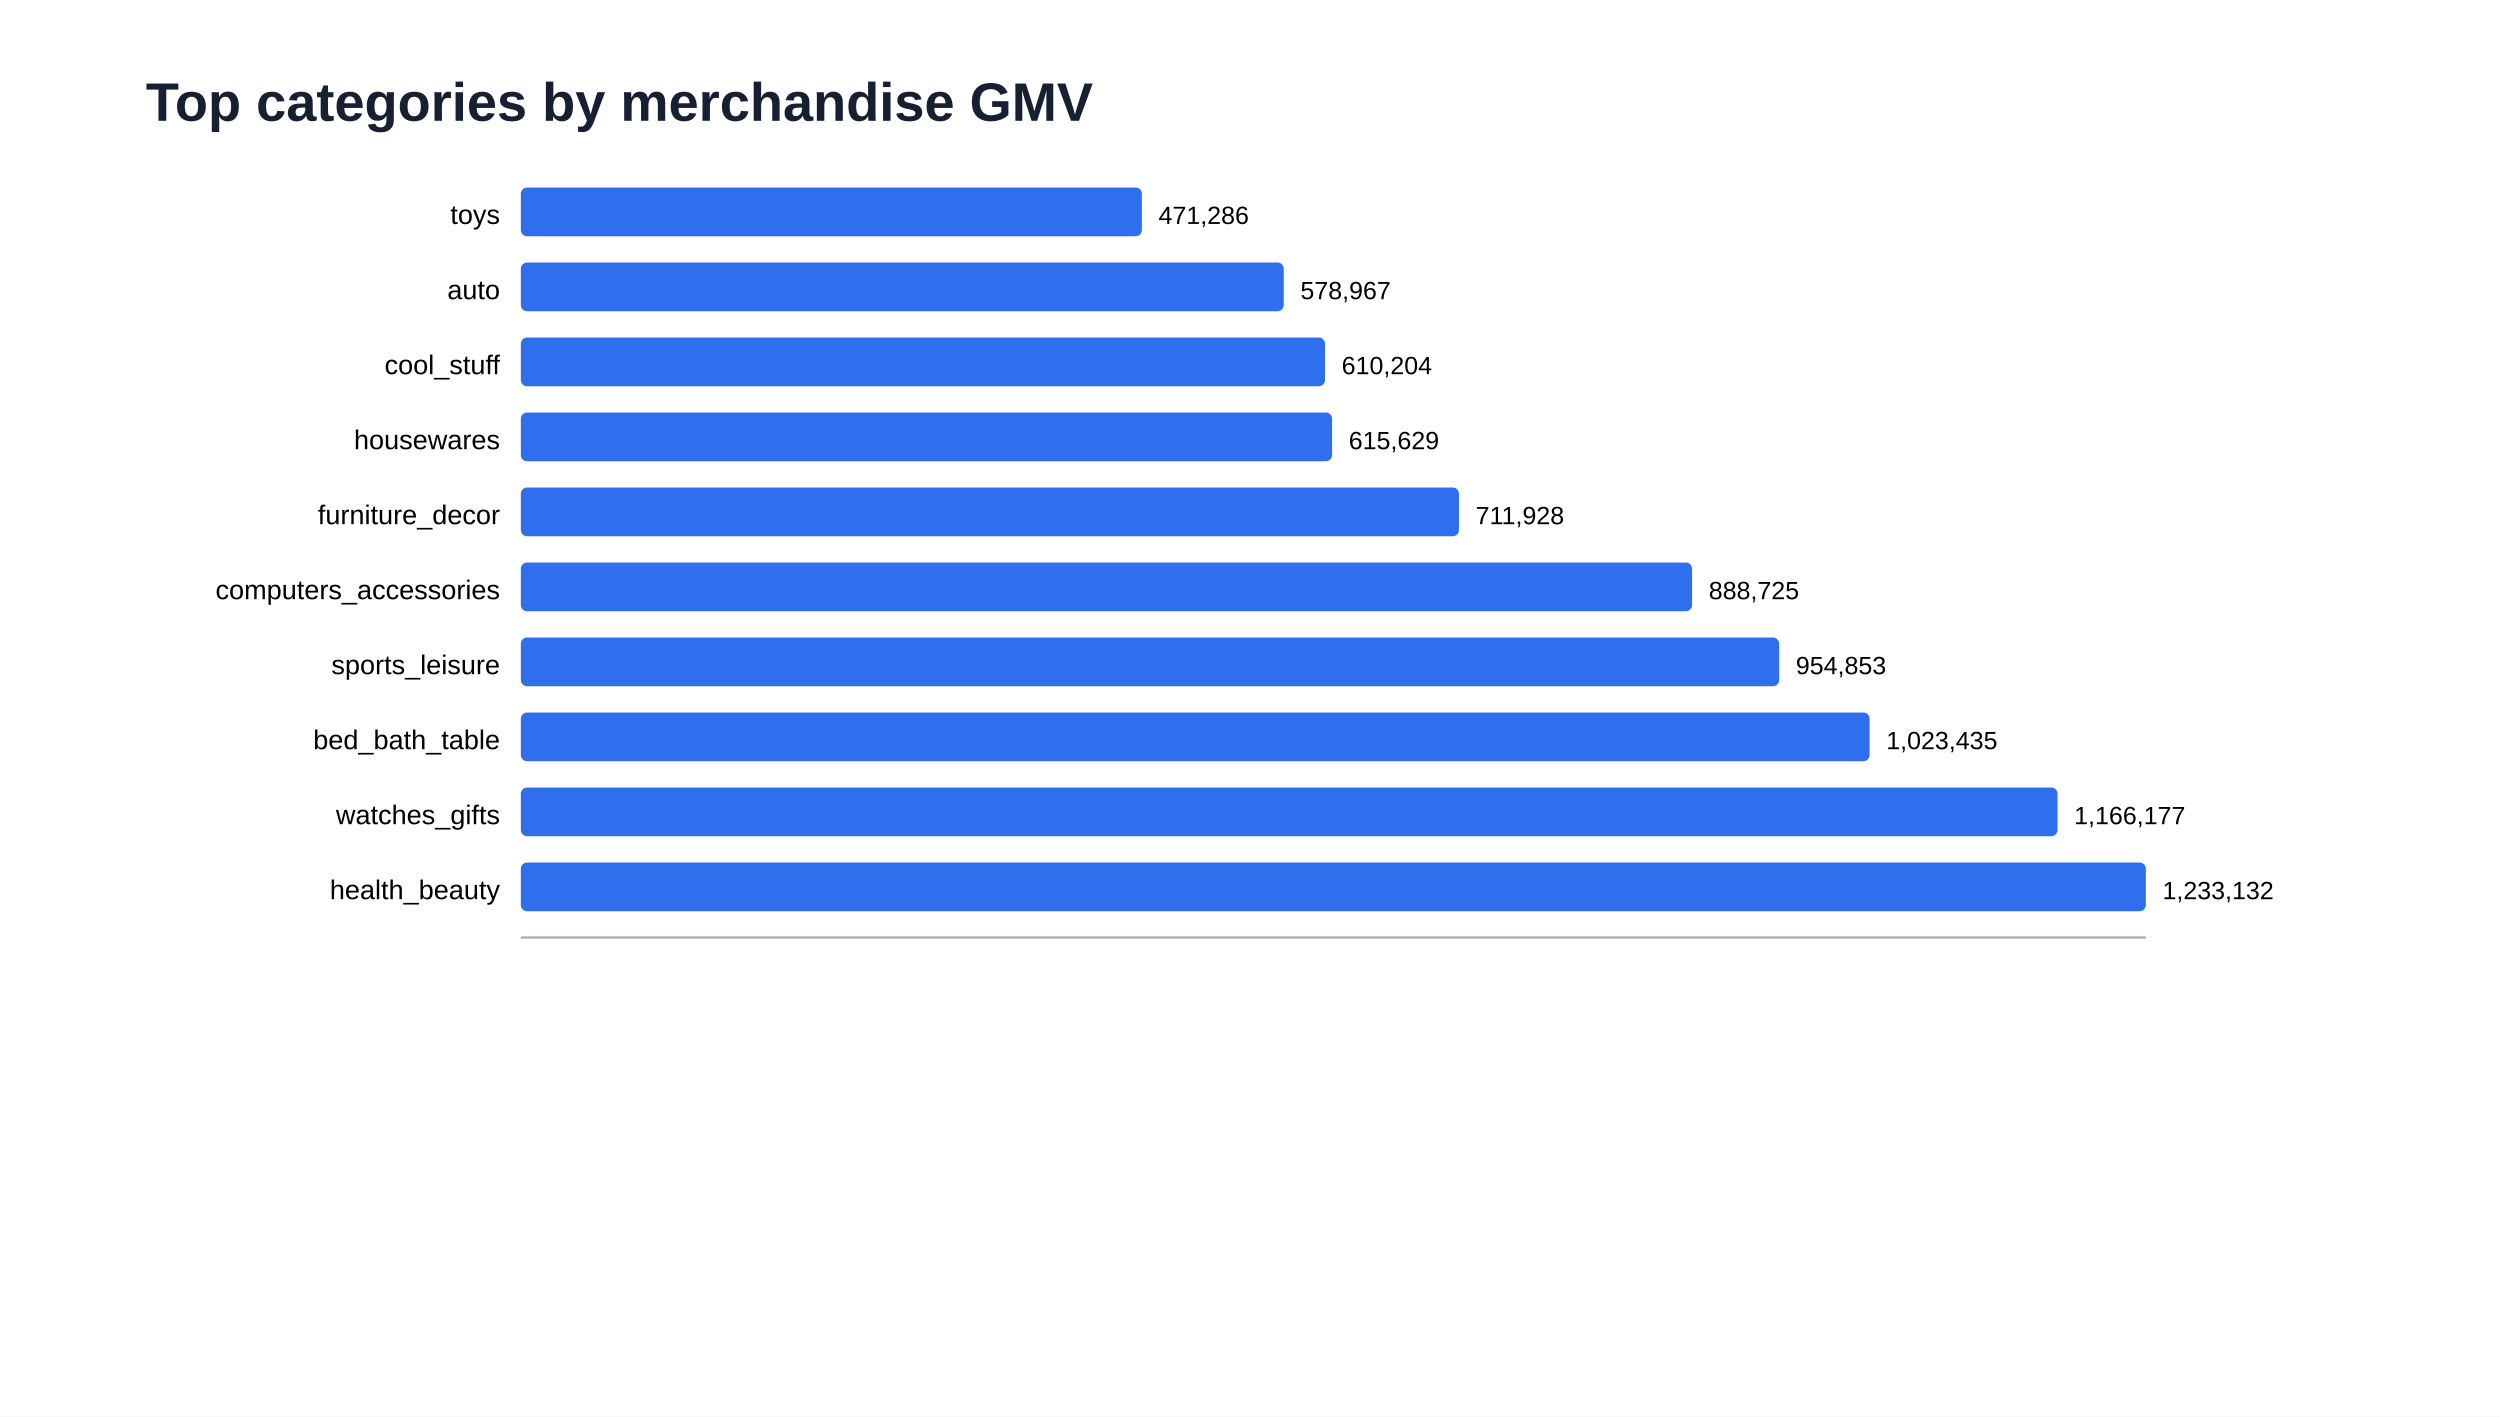
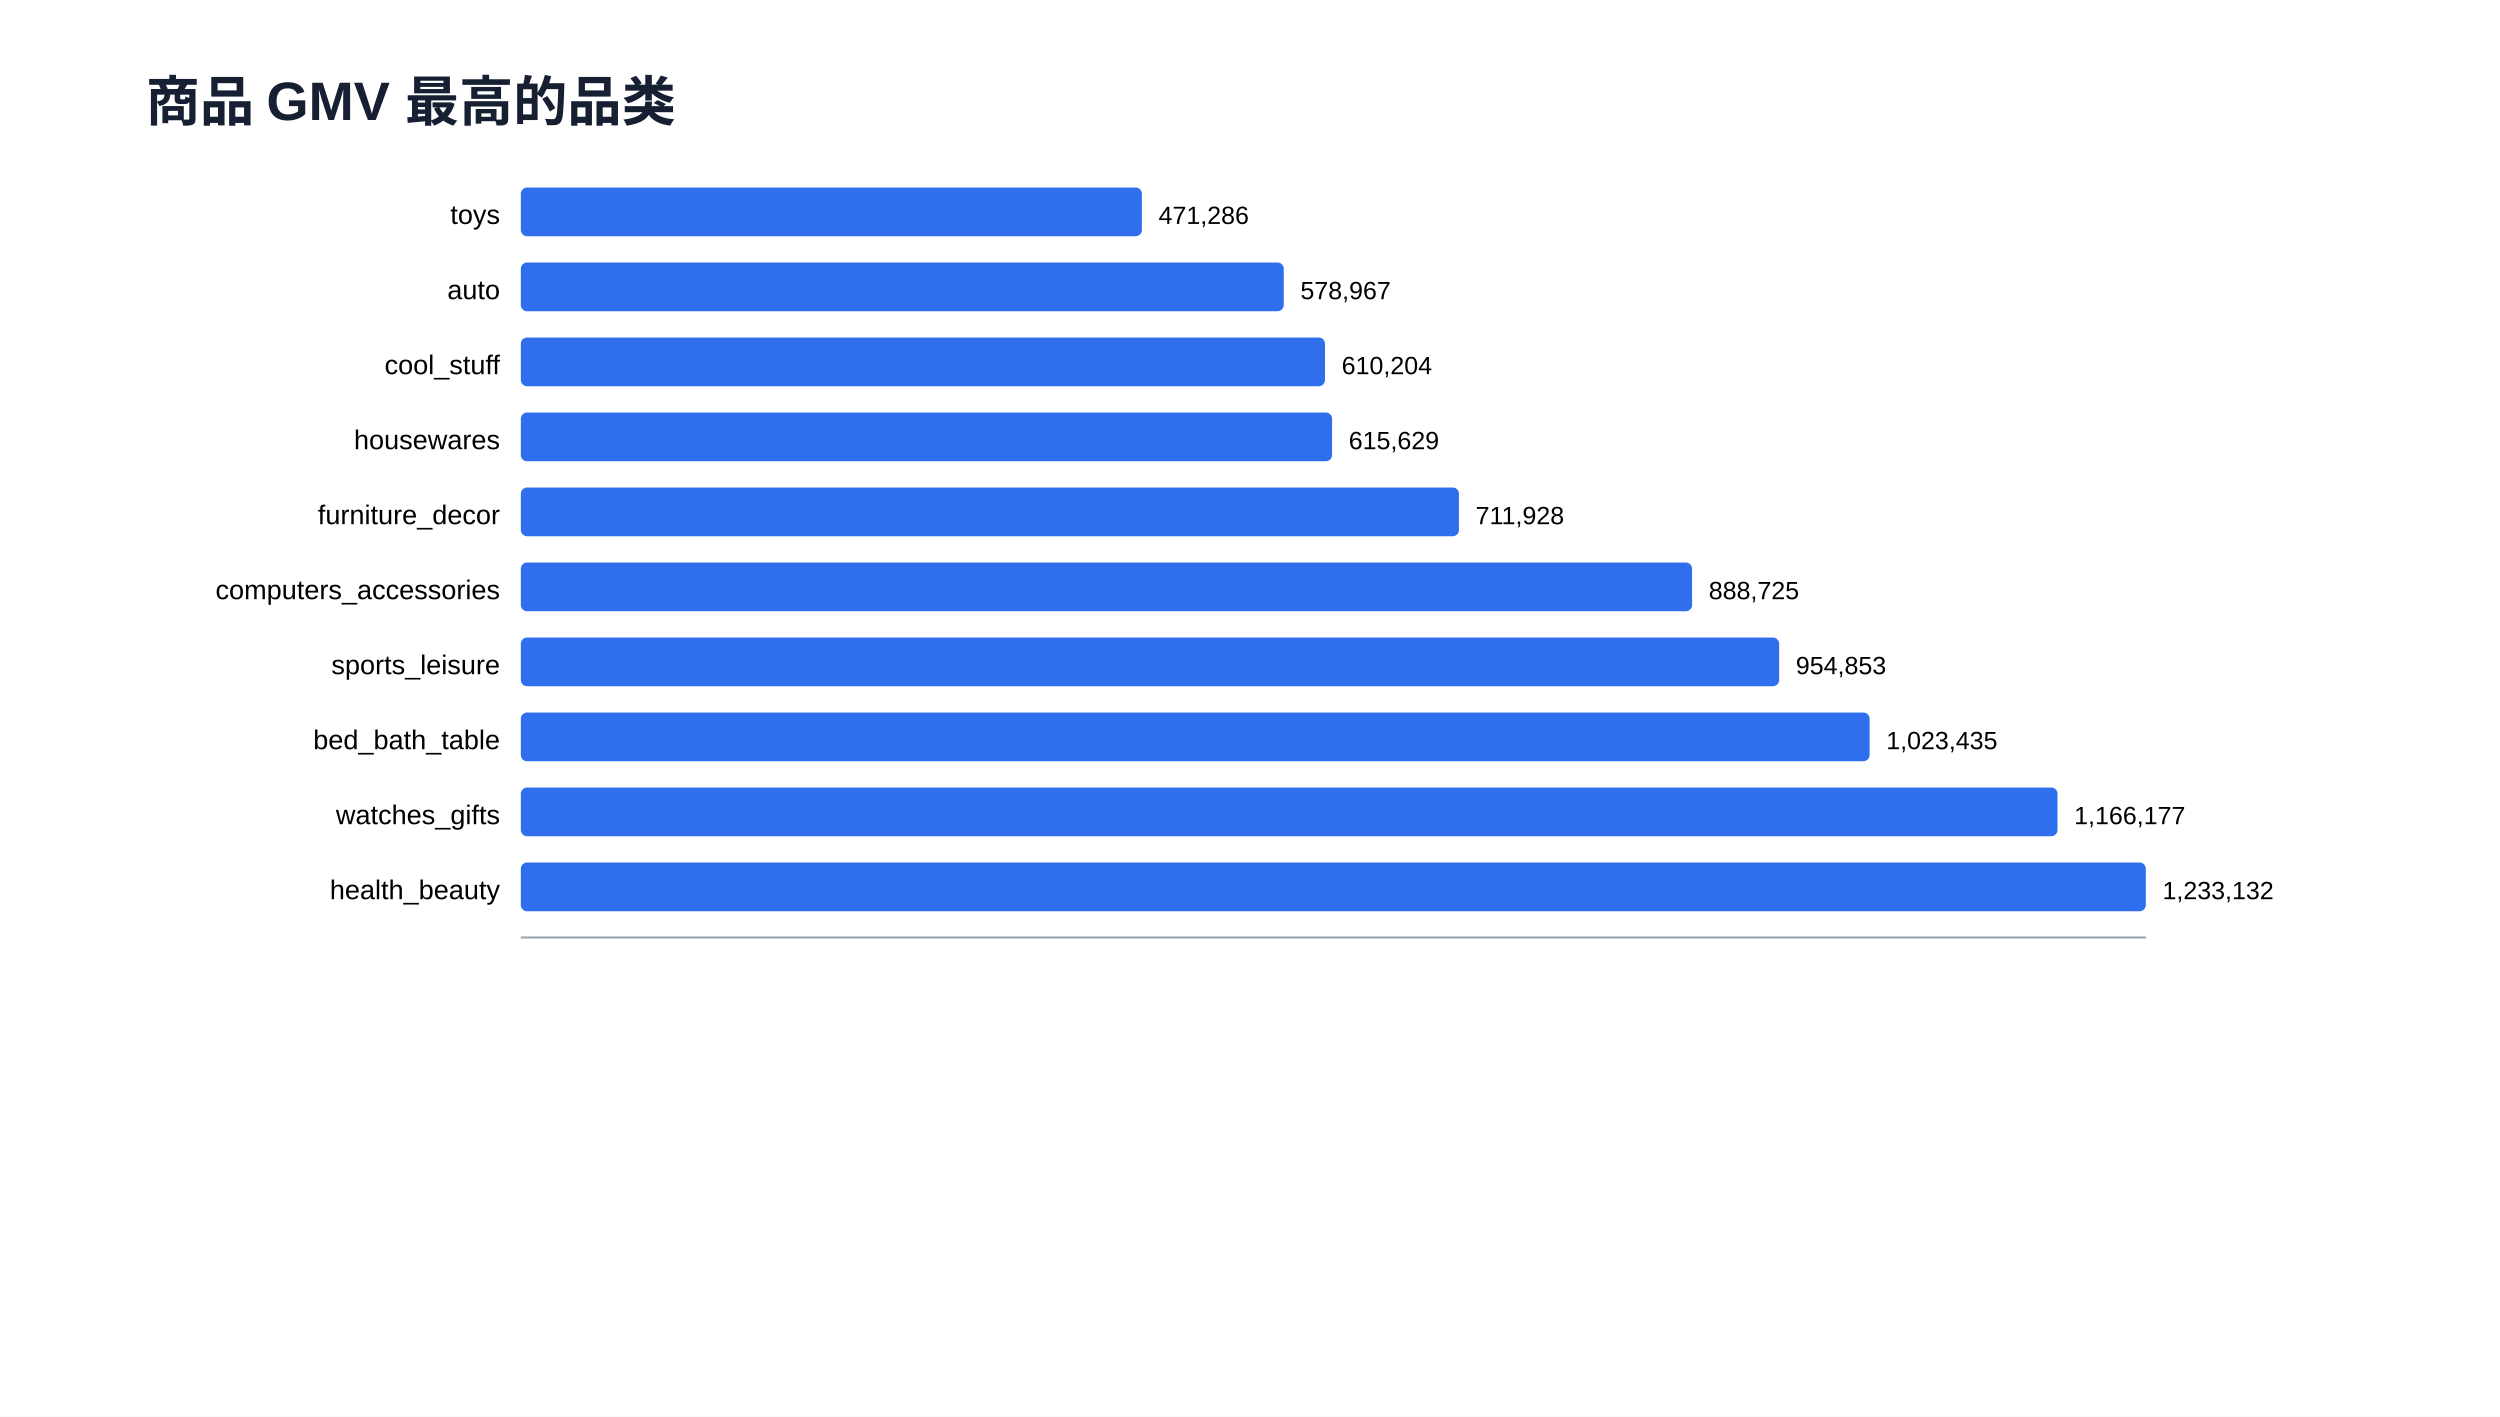
<svg xmlns="http://www.w3.org/2000/svg" width="1200" height="680" viewBox="0 0 1200 680">
  <rect width="1200" height="680" fill="#ffffff" />
-   <text x="70" y="58" font-family="Arial" font-size="26" font-weight="700" fill="#172033">Top categories by merchandise GMV</text>
+   <text x="70" y="58" font-family="Arial, Microsoft YaHei, sans-serif" font-size="26" font-weight="700" fill="#172033">商品 GMV 最高的品类</text>
  <line x1="250" y1="450" x2="1030" y2="450" stroke="#9aa5b1" />
  <rect x="250" y="90.0" width="298.1" height="23.4" rx="3" fill="#2f6fed" />
-   <text x="240" y="107.5" text-anchor="end" font-family="Arial" font-size="13">toys</text>
-   <text x="556.1" y="107.5" font-family="Arial" font-size="12">471,286</text>
+   <text x="240" y="107.5" text-anchor="end" font-family="Arial, Microsoft YaHei, sans-serif" font-size="13">toys</text>
+   <text x="556.1" y="107.5" font-family="Arial, Microsoft YaHei, sans-serif" font-size="12">471,286</text>
  <rect x="250" y="126.0" width="366.2" height="23.4" rx="3" fill="#2f6fed" />
-   <text x="240" y="143.6" text-anchor="end" font-family="Arial" font-size="13">auto</text>
-   <text x="624.2" y="143.6" font-family="Arial" font-size="12">578,967</text>
+   <text x="240" y="143.6" text-anchor="end" font-family="Arial, Microsoft YaHei, sans-serif" font-size="13">auto</text>
+   <text x="624.2" y="143.6" font-family="Arial, Microsoft YaHei, sans-serif" font-size="12">578,967</text>
  <rect x="250" y="162.0" width="386.0" height="23.4" rx="3" fill="#2f6fed" />
-   <text x="240" y="179.6" text-anchor="end" font-family="Arial" font-size="13">cool_stuff</text>
-   <text x="644.0" y="179.6" font-family="Arial" font-size="12">610,204</text>
+   <text x="240" y="179.6" text-anchor="end" font-family="Arial, Microsoft YaHei, sans-serif" font-size="13">cool_stuff</text>
+   <text x="644.0" y="179.6" font-family="Arial, Microsoft YaHei, sans-serif" font-size="12">610,204</text>
  <rect x="250" y="198.0" width="389.4" height="23.4" rx="3" fill="#2f6fed" />
-   <text x="240" y="215.6" text-anchor="end" font-family="Arial" font-size="13">housewares</text>
-   <text x="647.4" y="215.6" font-family="Arial" font-size="12">615,629</text>
+   <text x="240" y="215.6" text-anchor="end" font-family="Arial, Microsoft YaHei, sans-serif" font-size="13">housewares</text>
+   <text x="647.4" y="215.6" font-family="Arial, Microsoft YaHei, sans-serif" font-size="12">615,629</text>
  <rect x="250" y="234.0" width="450.3" height="23.4" rx="3" fill="#2f6fed" />
-   <text x="240" y="251.6" text-anchor="end" font-family="Arial" font-size="13">furniture_decor</text>
-   <text x="708.3" y="251.6" font-family="Arial" font-size="12">711,928</text>
+   <text x="240" y="251.6" text-anchor="end" font-family="Arial, Microsoft YaHei, sans-serif" font-size="13">furniture_decor</text>
+   <text x="708.3" y="251.6" font-family="Arial, Microsoft YaHei, sans-serif" font-size="12">711,928</text>
  <rect x="250" y="270.0" width="562.2" height="23.4" rx="3" fill="#2f6fed" />
-   <text x="240" y="287.6" text-anchor="end" font-family="Arial" font-size="13">computers_accessories</text>
-   <text x="820.2" y="287.6" font-family="Arial" font-size="12">888,725</text>
+   <text x="240" y="287.6" text-anchor="end" font-family="Arial, Microsoft YaHei, sans-serif" font-size="13">computers_accessories</text>
+   <text x="820.2" y="287.6" font-family="Arial, Microsoft YaHei, sans-serif" font-size="12">888,725</text>
  <rect x="250" y="306.0" width="604.0" height="23.4" rx="3" fill="#2f6fed" />
-   <text x="240" y="323.6" text-anchor="end" font-family="Arial" font-size="13">sports_leisure</text>
-   <text x="862.0" y="323.6" font-family="Arial" font-size="12">954,853</text>
+   <text x="240" y="323.6" text-anchor="end" font-family="Arial, Microsoft YaHei, sans-serif" font-size="13">sports_leisure</text>
+   <text x="862.0" y="323.6" font-family="Arial, Microsoft YaHei, sans-serif" font-size="12">954,853</text>
  <rect x="250" y="342.0" width="647.4" height="23.4" rx="3" fill="#2f6fed" />
-   <text x="240" y="359.6" text-anchor="end" font-family="Arial" font-size="13">bed_bath_table</text>
-   <text x="905.4" y="359.6" font-family="Arial" font-size="12">1,023,435</text>
+   <text x="240" y="359.6" text-anchor="end" font-family="Arial, Microsoft YaHei, sans-serif" font-size="13">bed_bath_table</text>
+   <text x="905.4" y="359.6" font-family="Arial, Microsoft YaHei, sans-serif" font-size="12">1,023,435</text>
  <rect x="250" y="378.0" width="737.6" height="23.4" rx="3" fill="#2f6fed" />
-   <text x="240" y="395.6" text-anchor="end" font-family="Arial" font-size="13">watches_gifts</text>
-   <text x="995.6" y="395.6" font-family="Arial" font-size="12">1,166,177</text>
+   <text x="240" y="395.6" text-anchor="end" font-family="Arial, Microsoft YaHei, sans-serif" font-size="13">watches_gifts</text>
+   <text x="995.6" y="395.6" font-family="Arial, Microsoft YaHei, sans-serif" font-size="12">1,166,177</text>
  <rect x="250" y="414.0" width="780.0" height="23.4" rx="3" fill="#2f6fed" />
-   <text x="240" y="431.6" text-anchor="end" font-family="Arial" font-size="13">health_beauty</text>
-   <text x="1038.0" y="431.6" font-family="Arial" font-size="12">1,233,132</text>
+   <text x="240" y="431.6" text-anchor="end" font-family="Arial, Microsoft YaHei, sans-serif" font-size="13">health_beauty</text>
+   <text x="1038.0" y="431.6" font-family="Arial, Microsoft YaHei, sans-serif" font-size="12">1,233,132</text>
</svg>
